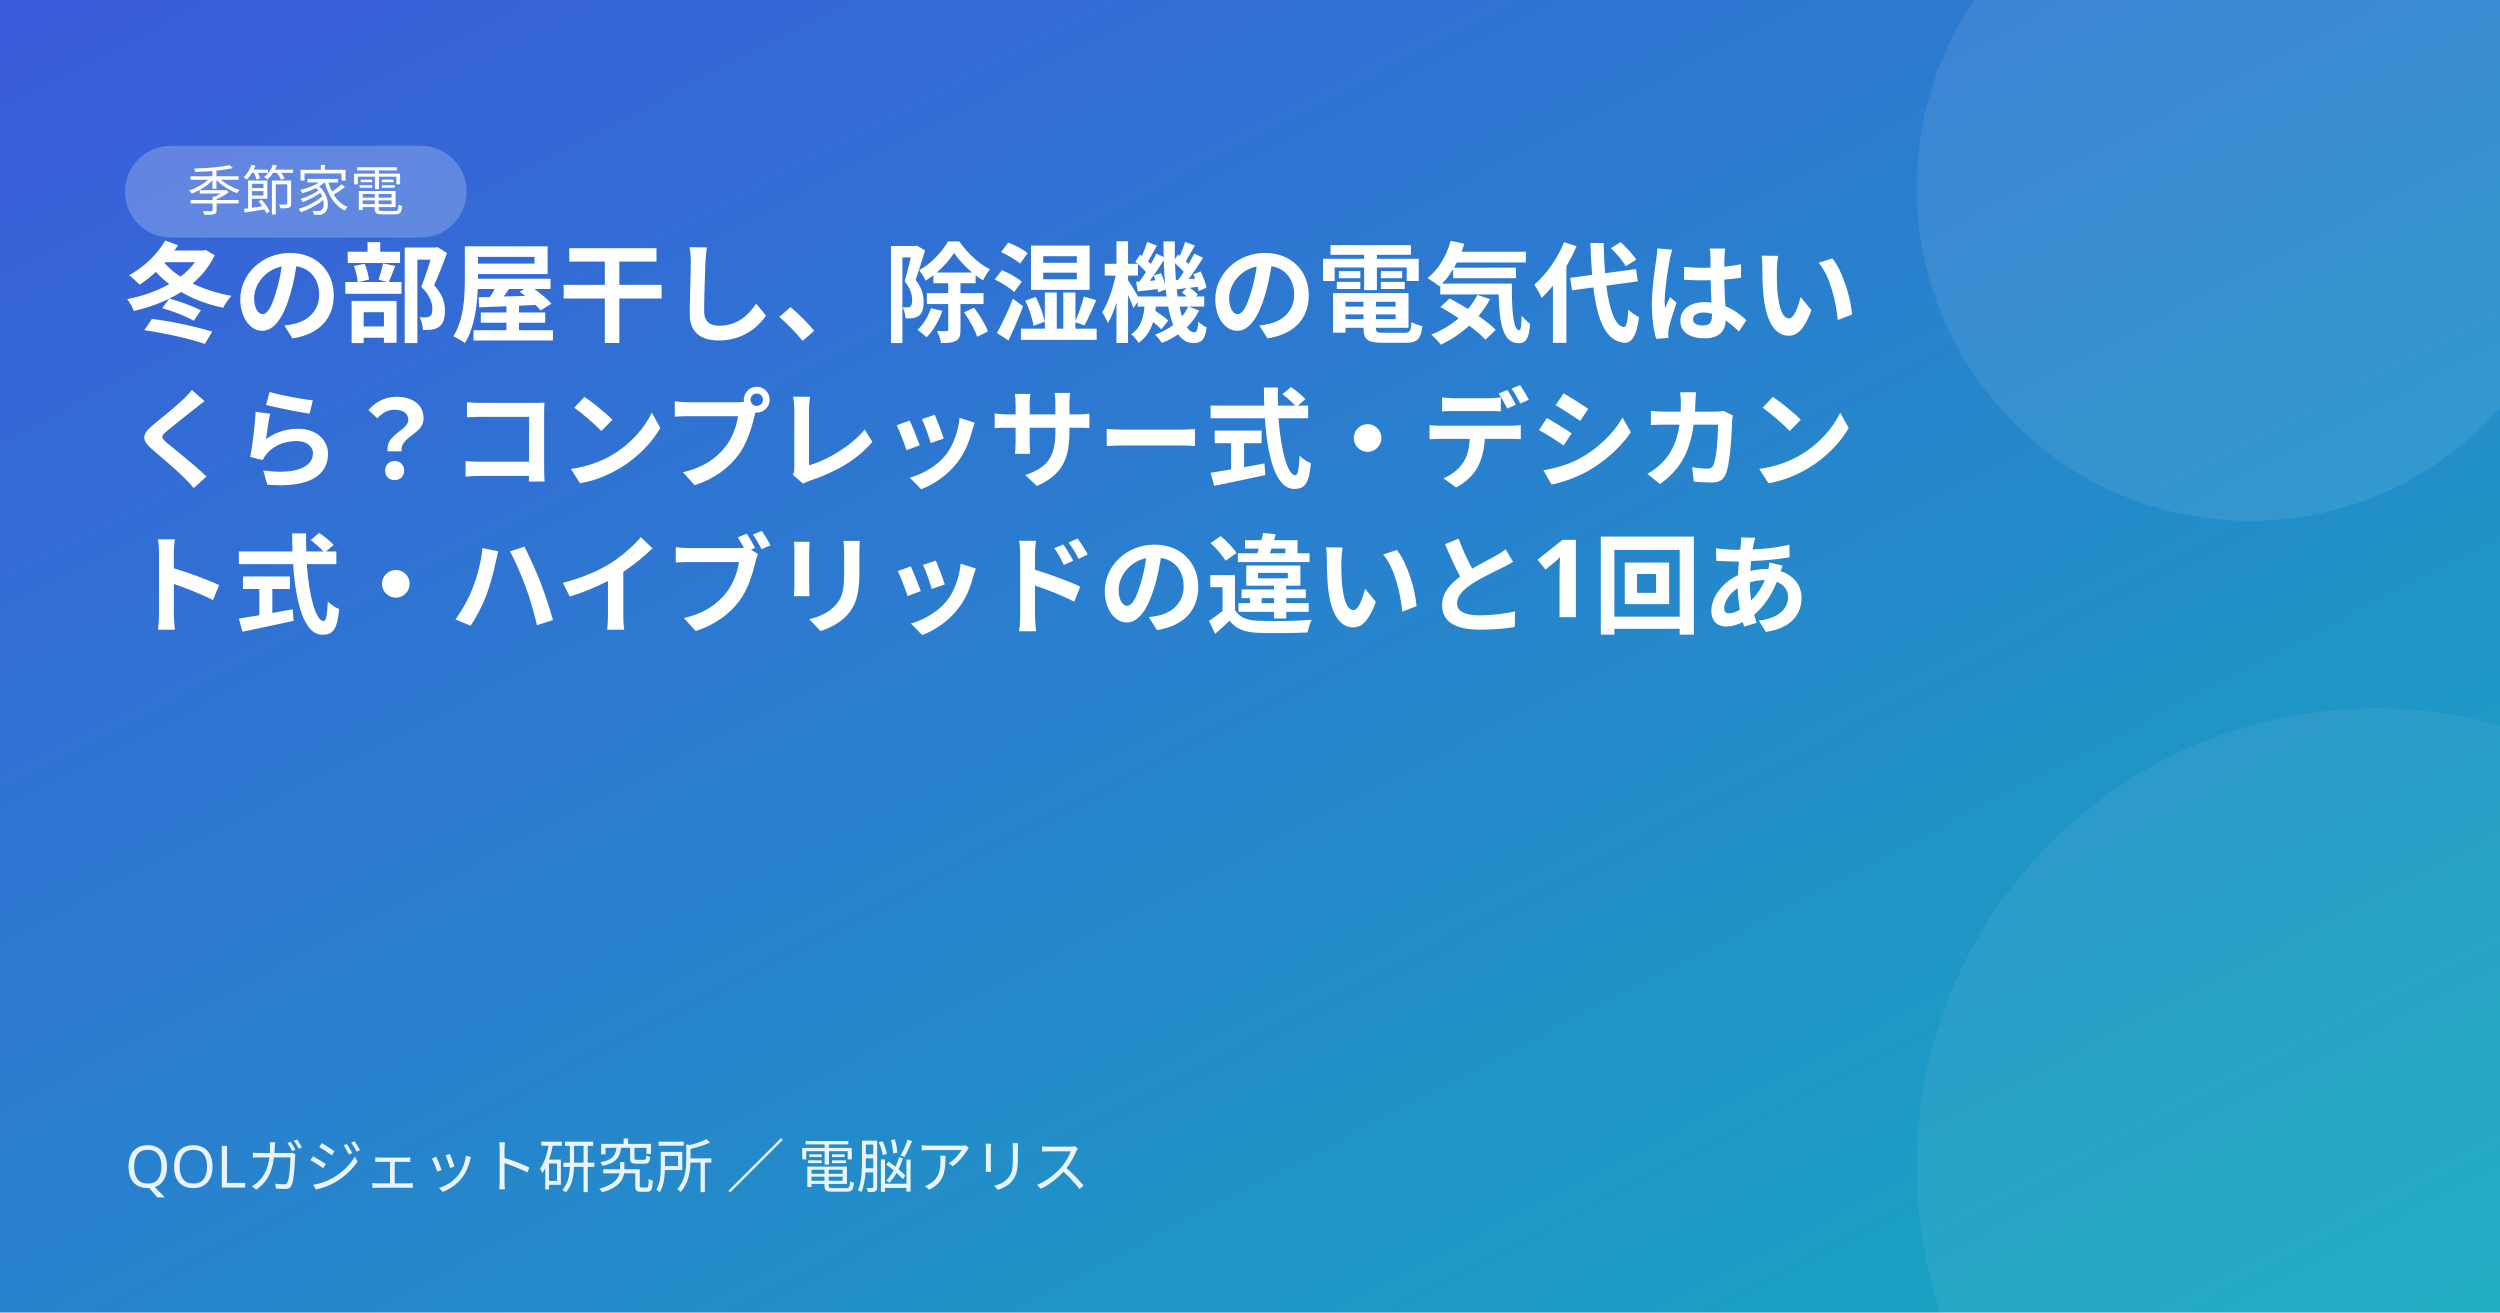
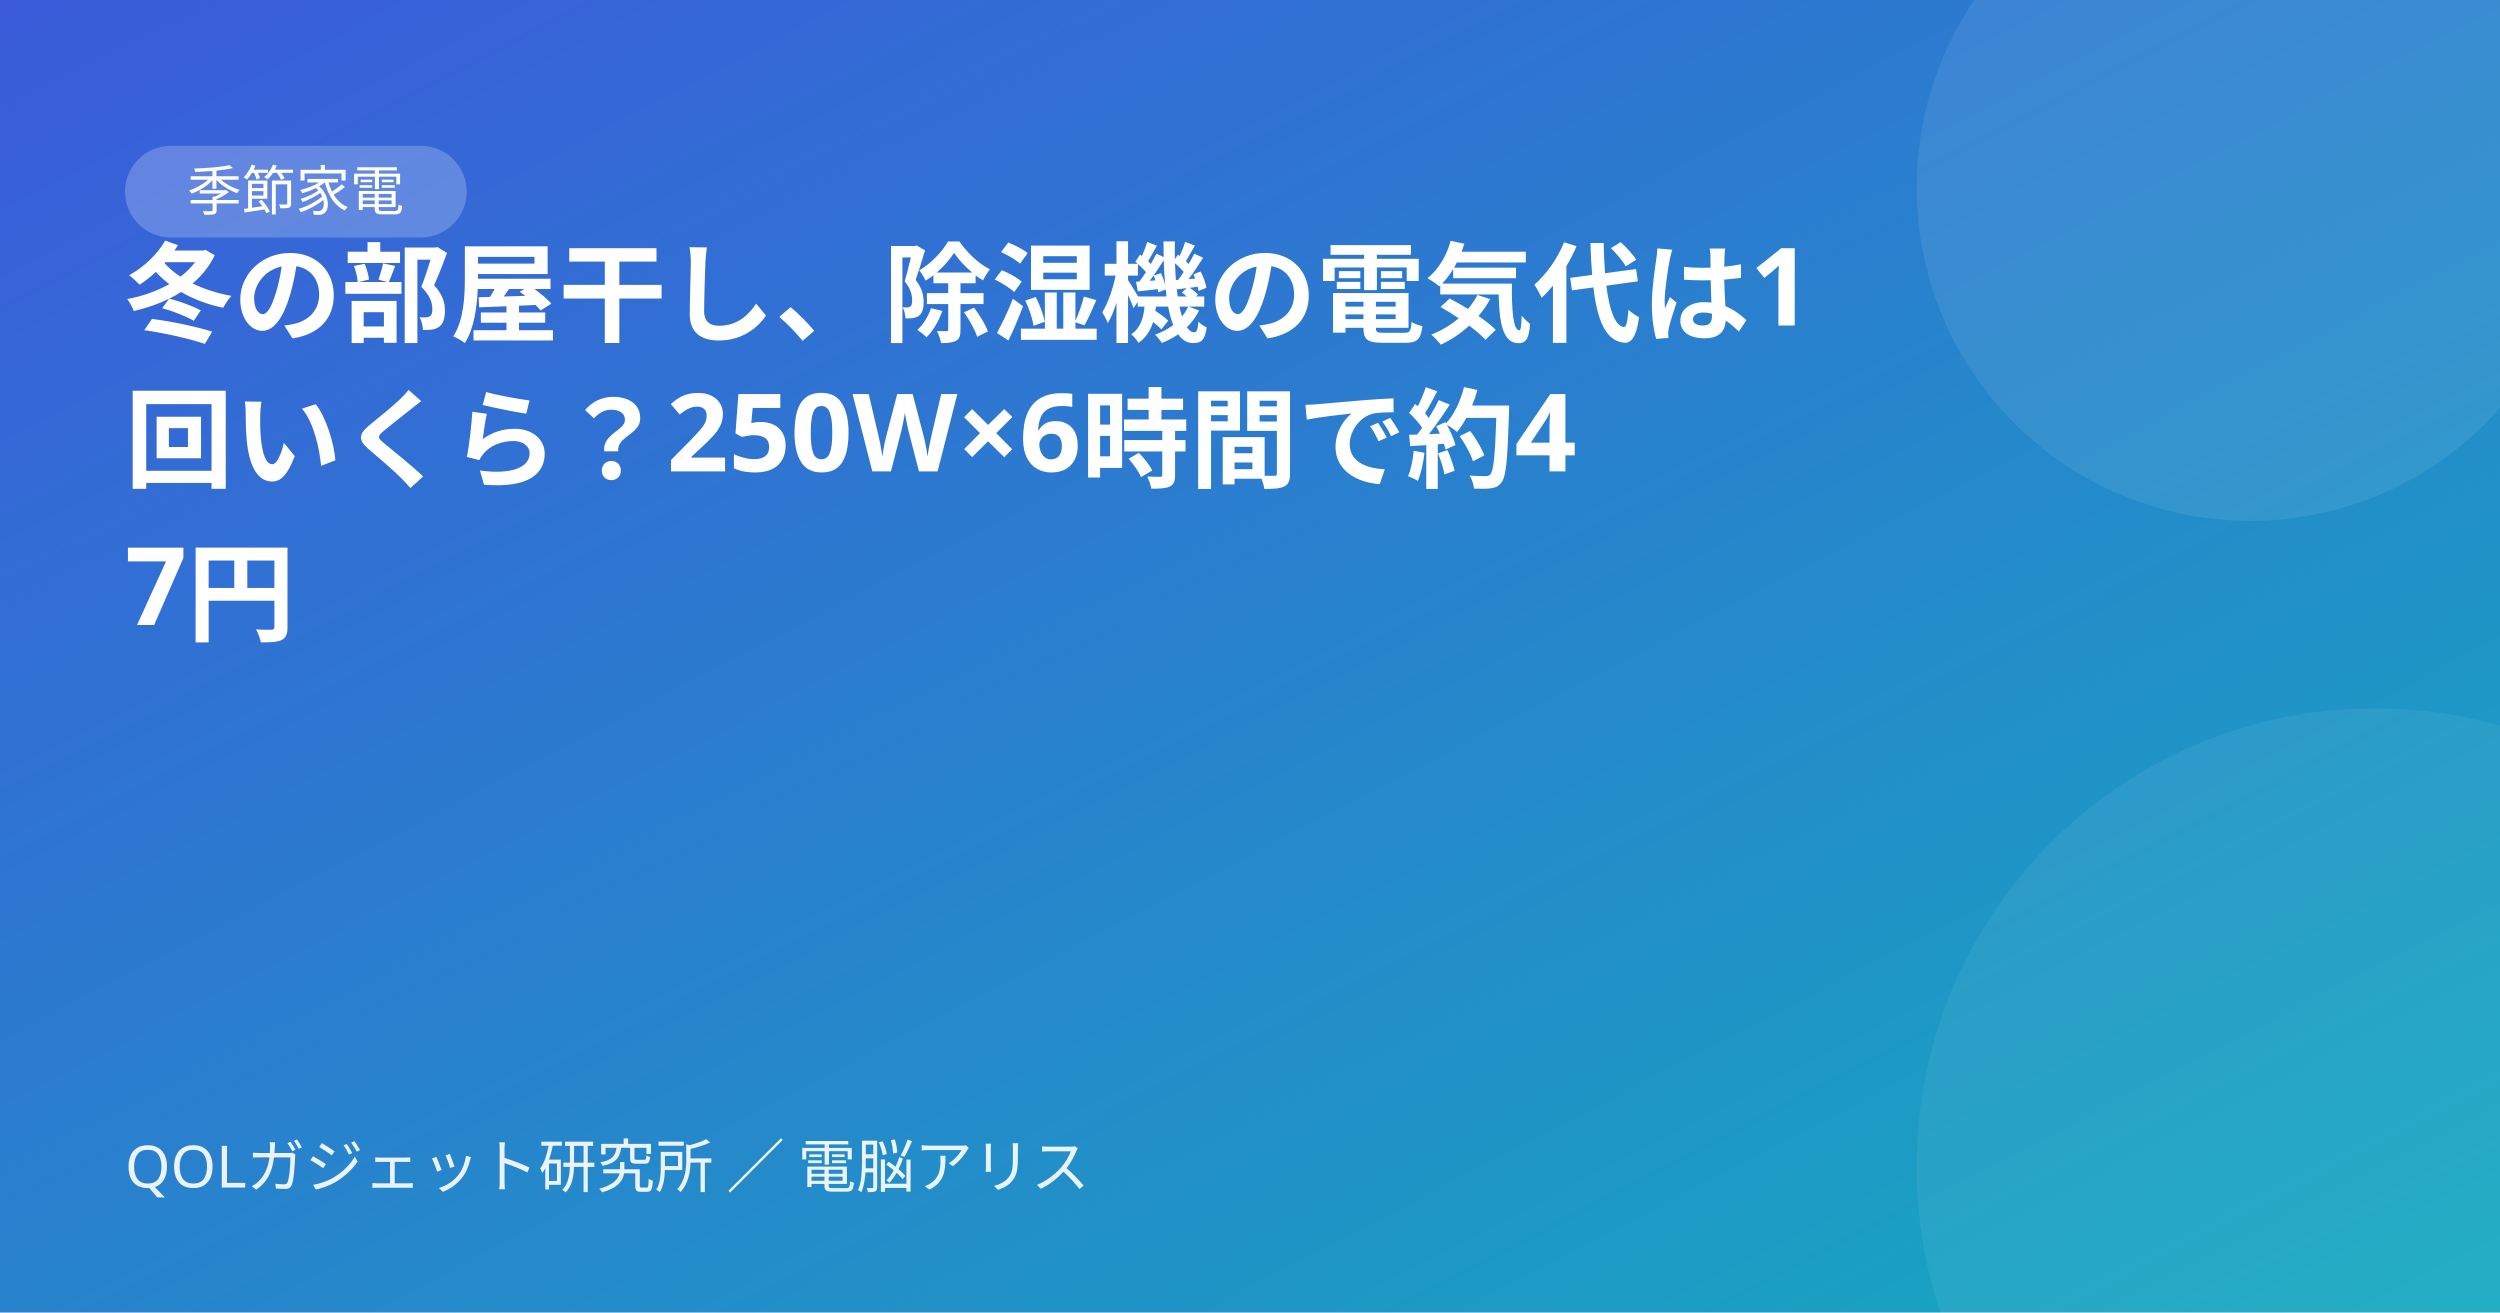
<svg xmlns="http://www.w3.org/2000/svg" viewBox="0 0 1200 630" font-family="Noto Sans JP,Hiragino Sans,Meiryo,sans-serif">
  <defs>
    <linearGradient id="g" x1="0" y1="0" x2="1" y2="1">
      <stop offset="0" stop-color="#3b5bdb" />
      <stop offset="1" stop-color="#15aabf" />
    </linearGradient>
  </defs>
  <rect width="1200" height="630" fill="url(#g)" />
  <circle cx="1080" cy="90" r="160" fill="#fff" opacity=".08" />
  <circle cx="1140" cy="560" r="220" fill="#fff" opacity=".06" />
  <rect x="60" y="70" rx="22" width="164" height="44" fill="#fff" opacity=".22" />
  <text x="90" y="101" font-size="26" fill="#fff">季節家電</text>
-   <text x="60" y="160" font-size="52" font-weight="700" fill="#fff">冬の部屋干し、除湿機の電気代はい</text>
-   <text x="60" y="230" font-size="52" font-weight="700" fill="#fff">くら？コンプレッサー式・デシカン</text>
-   <text x="60" y="300" font-size="52" font-weight="700" fill="#fff">ト式・ハイブリッドの違いと1回あ</text>
+   <text x="60" y="160" font-size="52" font-weight="700" fill="#fff">冬の部屋干し、除湿機の電気代は1</text>
+   <text x="60" y="230" font-size="52" font-weight="700" fill="#fff">回いくら？250W×6時間で約4</text>
+   <text x="60" y="300" font-size="52" font-weight="700" fill="#fff">7円</text>
  <text x="60" y="570" font-size="28" fill="#fff" opacity=".9">QOLガジェット研究所 ／ 電脳アリス</text>
</svg>
